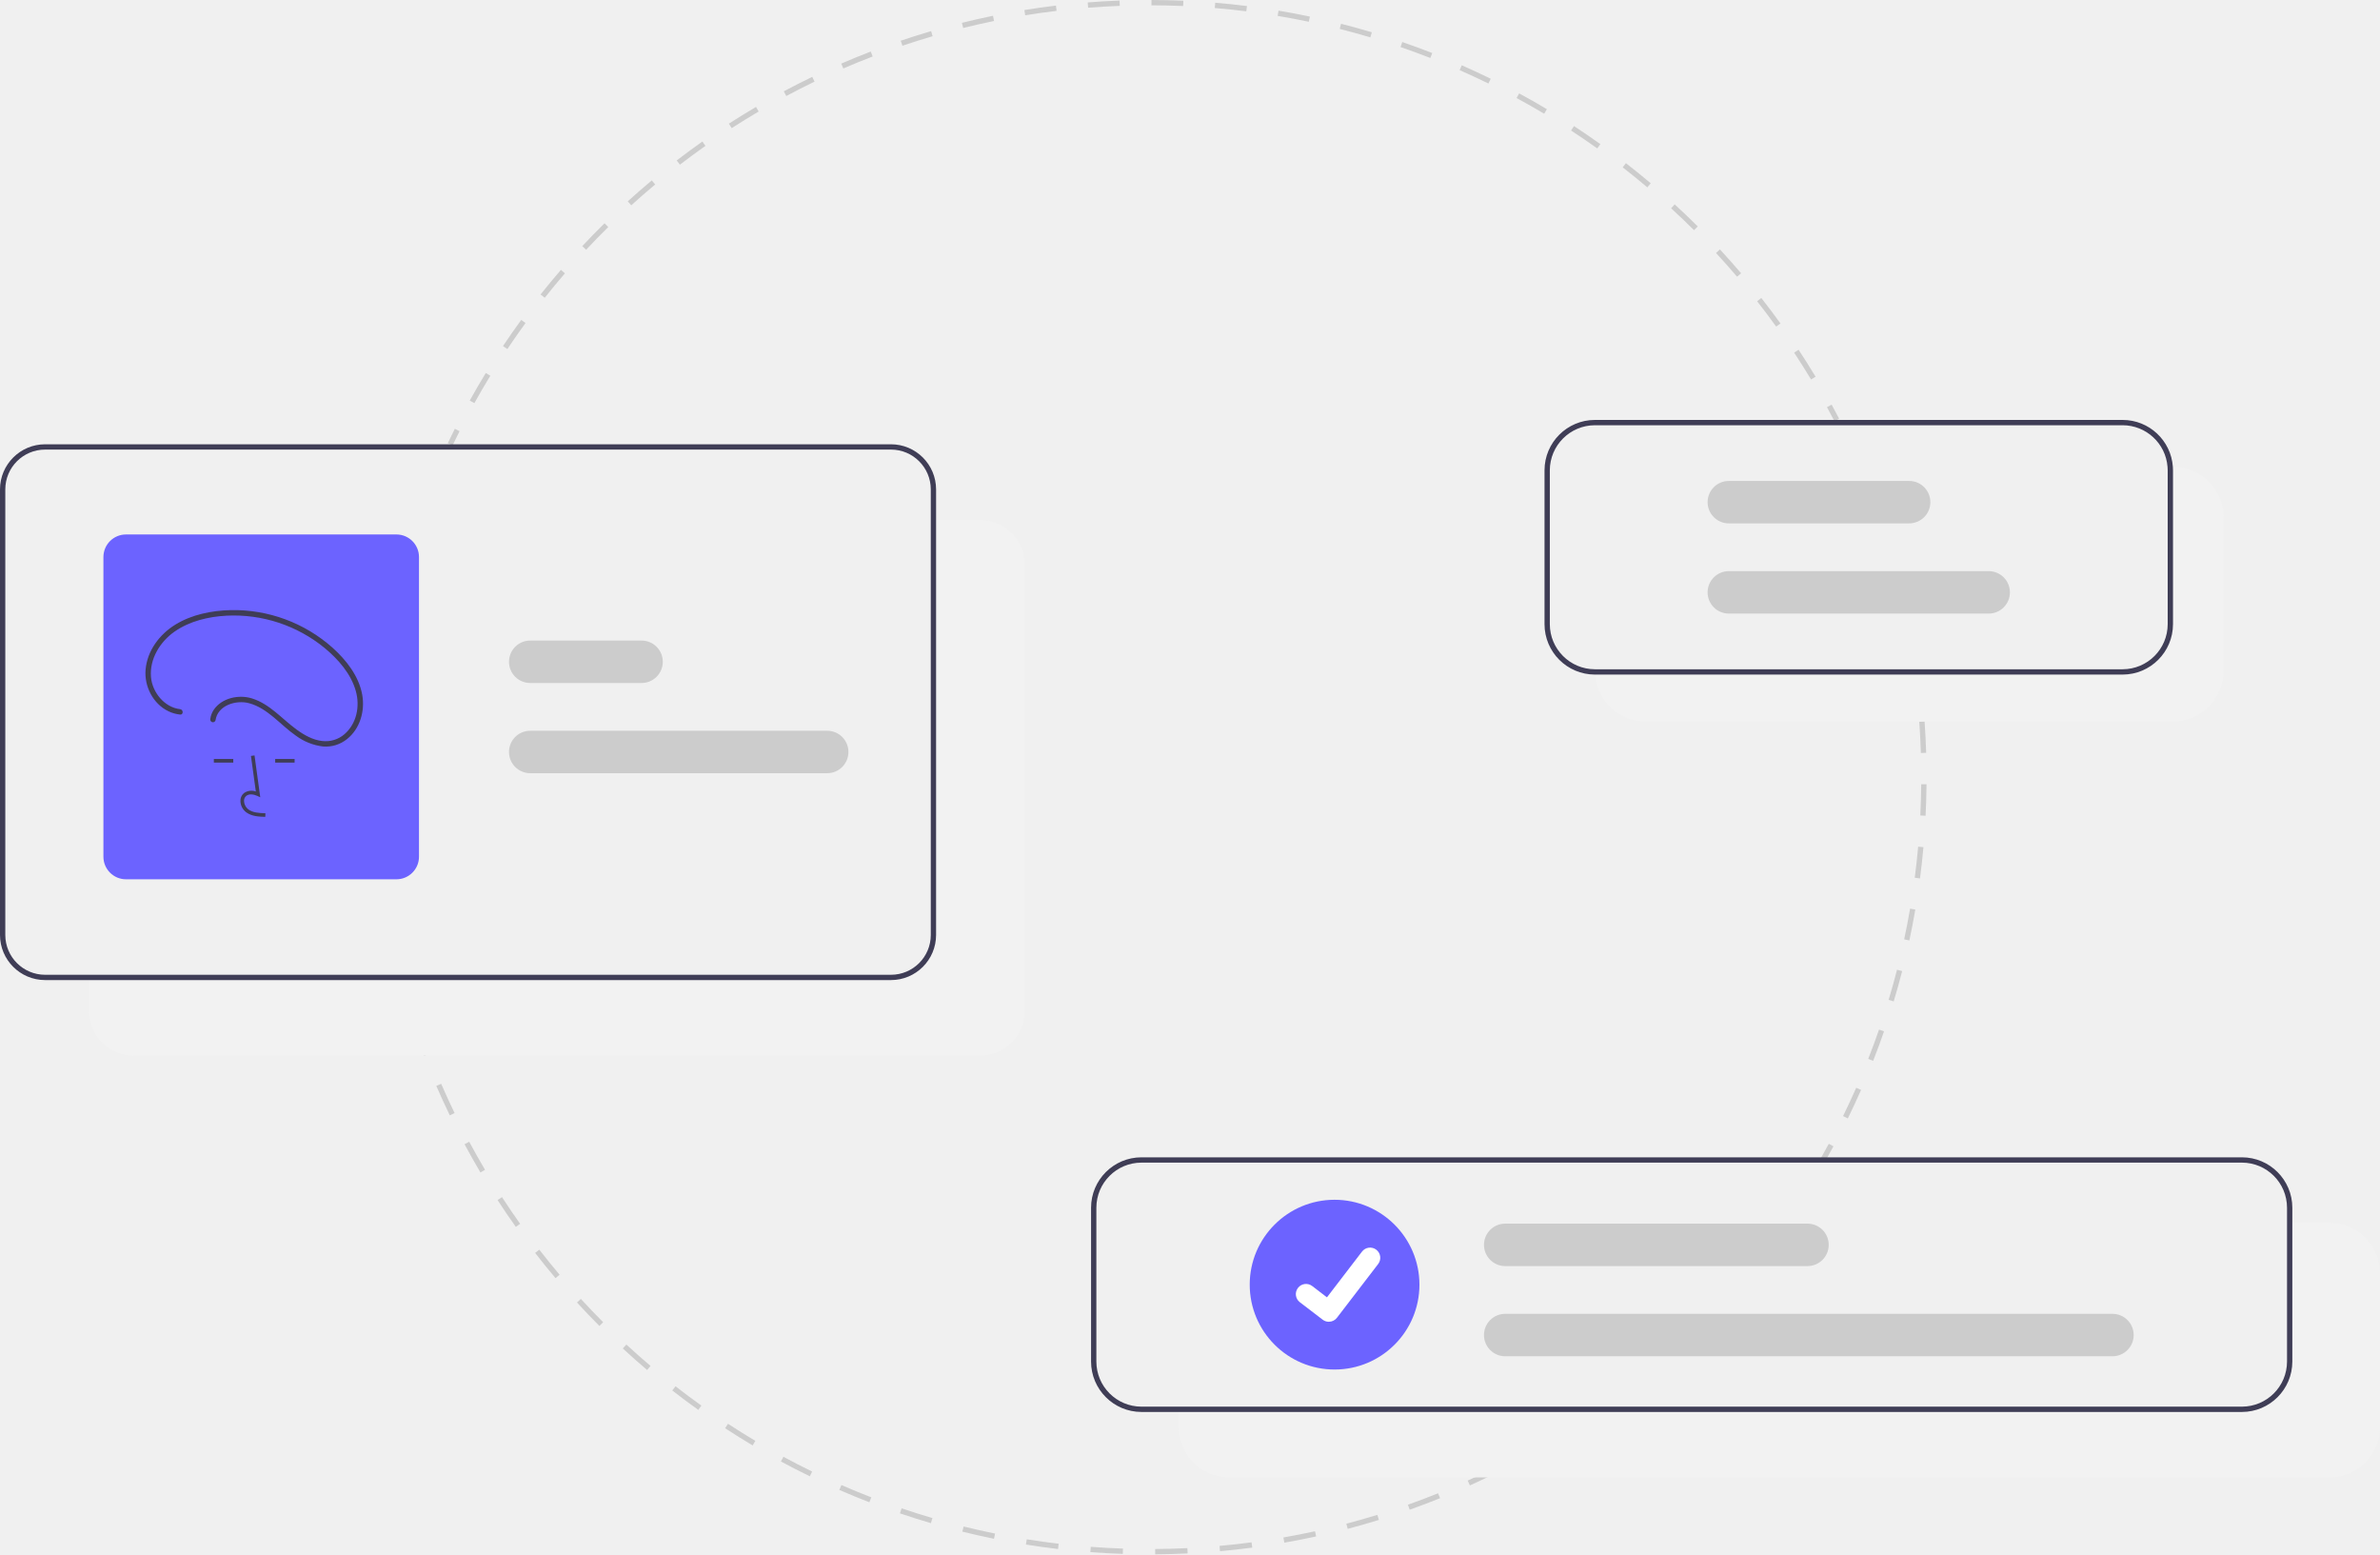
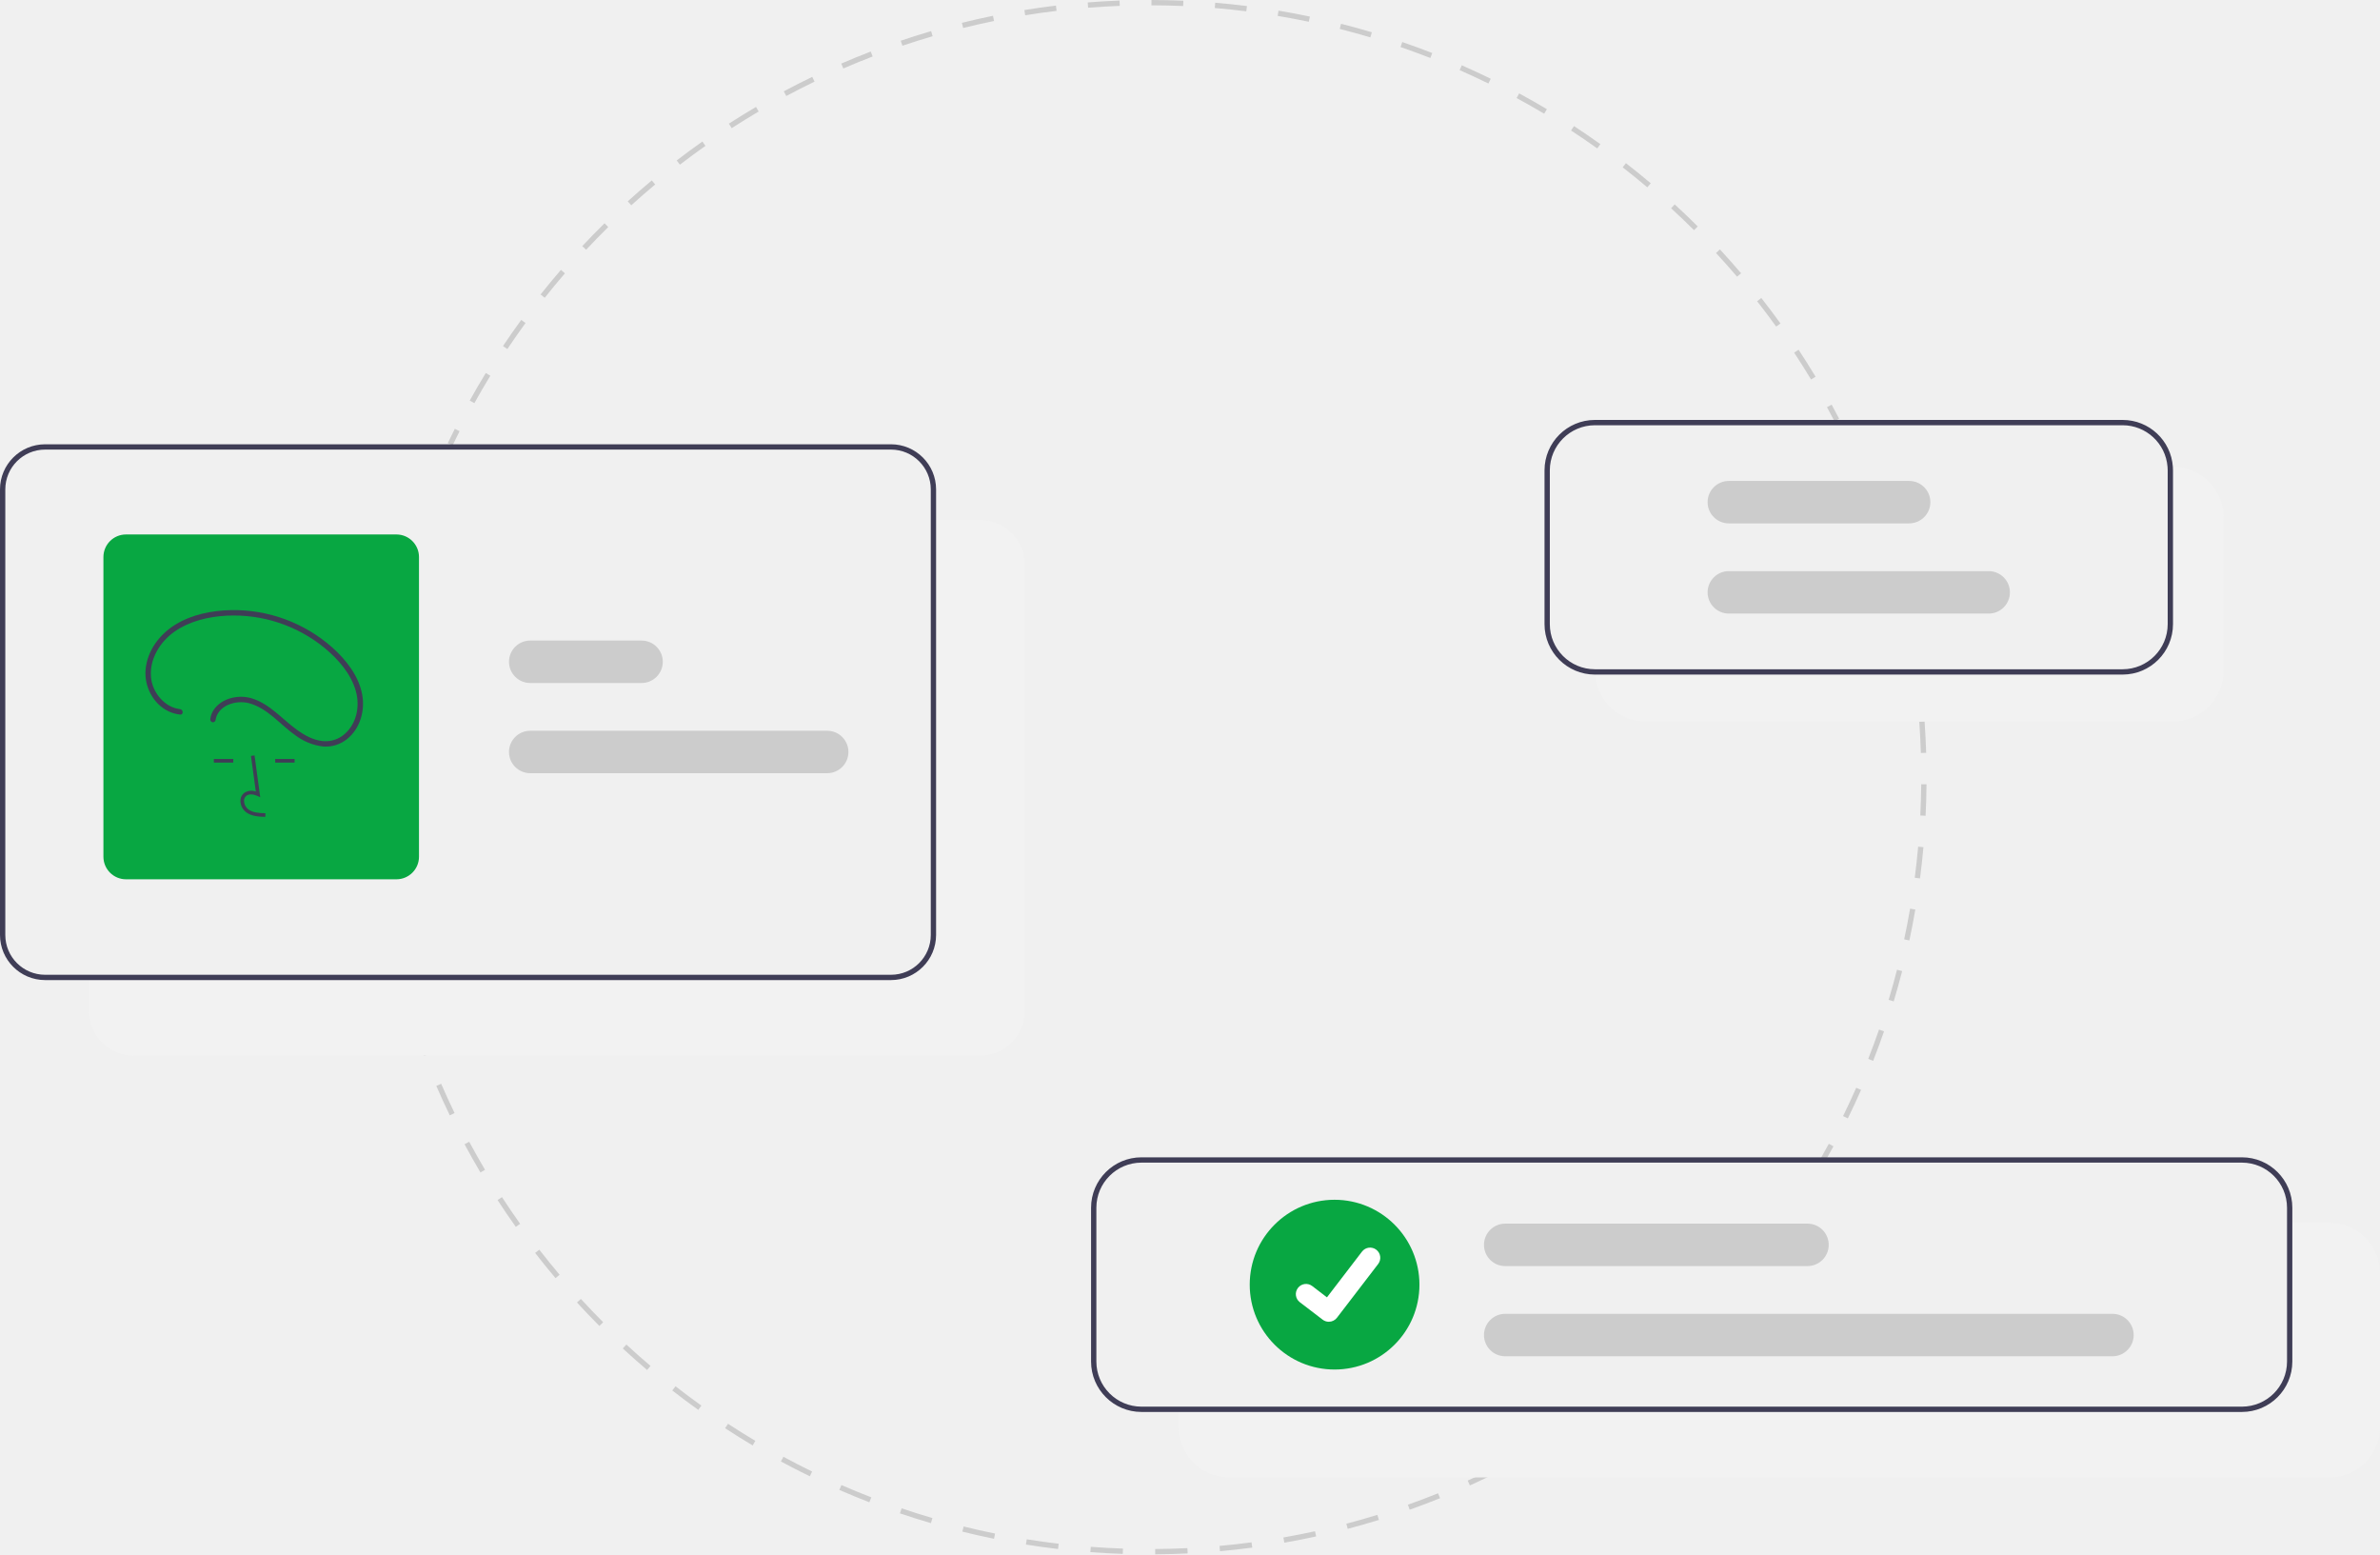
<svg xmlns="http://www.w3.org/2000/svg" data-name="Layer 1" width="897.5" height="585.991" viewBox="0 0 897.5 585.991">
  <path d="M748.235,693.189l-1.118-1.658q2.479-1.671,4.922-3.389l1.151,1.636Q750.731,691.508,748.235,693.189Z" transform="translate(-151.25 -157.0044)" fill="#ccc" />
  <path d="M586.882,742.996l-.014-2c4.044-.029,8.132-.142,12.15-.336l.097,1.998C595.069,742.853,590.953,742.966,586.882,742.996Zm-12.235-.163c-4.061-.138-8.171-.362-12.218-.667l.15-1.994c4.019.303,8.102.526,12.135.662Zm36.671-1.018-.179-1.992c4.014-.36,8.077-.811,12.076-1.339l.262,1.982C619.45,740.999,615.359,741.452,611.318,741.815Zm-61.069-.821c-4.042-.474-8.12-1.039-12.121-1.679l.316-1.975c3.973.635,8.023,1.196,12.038,1.667Zm85.32-2.382-.344-1.97c3.969-.694,7.98-1.482,11.922-2.344l.427,1.954C643.604,737.119,639.565,737.913,635.569,738.611Zm-109.48-1.481c-3.979-.809-7.996-1.713-11.938-2.688l.48-1.941c3.915.968,7.904,1.866,11.856,2.669Zm133.381-3.74-.508-1.935c3.9-1.025,7.831-2.148,11.684-3.336l.59,1.911C667.355,731.227,663.396,732.357,659.469,733.39Zm-157.161-2.145c-3.902-1.142-7.836-2.384-11.693-3.691l.642-1.895c3.831,1.299,7.738,2.532,11.613,3.666Zm180.54-5.068L682.179,724.293c3.8-1.35,7.623-2.799,11.363-4.307l.748,1.854C690.524,723.359,686.675,724.819,682.848,726.178Zm-203.758-2.804c-3.797-1.469-7.611-3.037-11.335-4.661l.799-1.833c3.699,1.613,7.487,3.17,11.258,4.629Zm226.45-6.348-.826-1.821c3.678-1.667,7.366-3.432,10.962-5.247l.901,1.785C712.957,713.57,709.243,715.348,705.54,717.026Zm-248.913-3.446c-3.655-1.78-7.322-3.662-10.9-5.594l.95-1.76c3.553,1.918,7.195,3.788,10.825,5.556ZM727.385,706.002l-.975-1.746c3.523-1.967,7.051-4.035,10.485-6.146l1.047,1.704C734.484,701.939,730.932,704.021,727.385,706.002Zm-292.311-4.061c-3.489-2.077-6.984-4.259-10.39-6.484l1.094-1.674c3.383,2.21,6.854,4.377,10.319,6.439Zm-20.499-13.395c-3.302-2.36-6.603-4.825-9.811-7.325l1.229-1.577c3.186,2.483,6.464,4.931,9.744,7.275Zm-19.307-15.05c-3.1-2.631-6.184-5.36-9.166-8.112l1.356-1.47c2.962,2.733,6.025,5.444,9.104,8.057Zm-17.985-16.596c-2.868-2.876-5.714-5.851-8.459-8.842l1.474-1.353c2.726,2.971,5.552,5.925,8.401,8.782ZM360.74,638.875c-2.616-3.099-5.204-6.298-7.694-9.51l1.581-1.226c2.473,3.189,5.044,6.367,7.642,9.445ZM345.755,619.544c-2.351-3.309-4.665-6.711-6.875-10.113l1.677-1.09c2.195,3.379,4.493,6.759,6.828,10.045ZM332.433,599.041c-2.068-3.492-4.088-7.075-6.006-10.647l1.762-.946c1.905,3.548,3.912,7.106,5.965,10.575Zm-11.56-21.535c-1.767-3.649-3.48-7.387-5.093-11.107l1.835-.795c1.601,3.695,3.303,7.406,5.058,11.031Zm-9.713-22.415c-1.456-3.789-2.851-7.658-4.145-11.5l1.895-.639c1.286,3.816,2.67,7.659,4.117,11.421Z" transform="translate(-151.25 -157.0044)" fill="#ccc" />
  <path d="M303.322,531.808q-.838-2.887-1.618-5.799l1.932-.518q.774,2.892,1.607,5.759Z" transform="translate(-151.25 -157.0044)" fill="#ccc" />
  <path d="M873.943,417.392q-.332-2.977-.723-5.935l1.983-.263q.394,2.979.729,5.976Z" transform="translate(-151.25 -157.0044)" fill="#ccc" />
  <path d="M848.066,578.66l-1.796-.879c1.718-3.51,3.388-7.104,4.963-10.684l1.831.806C851.477,571.507,849.796,575.126,848.066,578.66Zm9.552-21.71-1.862-.73c1.427-3.638,2.799-7.356,4.077-11.052l1.89.653C860.437,549.542,859.056,553.286,857.618,556.95Zm7.754-22.416-1.916-.576c1.127-3.749,2.192-7.567,3.163-11.349l1.937.498C867.579,526.914,866.507,530.759,865.372,534.534Zm5.9-22.975-1.956-.418c.817-3.823,1.567-7.715,2.228-11.57l1.971.338C872.851,503.791,872.096,507.71,871.273,511.559Zm4.013-23.381-1.983-.258c.504-3.871.936-7.812,1.284-11.713l1.992.178C876.228,480.313,875.793,484.281,875.285,488.178Zm2.11-23.63-1.998-.098c.191-3.898.305-7.862.34-11.779l2,.018C877.702,456.633,877.587,460.623,877.395,464.548Zm-1.785-23.662c-.12-3.91-.321-7.868-.598-11.764l1.995-.142c.278,3.922.48,7.907.602,11.844Z" transform="translate(-151.25 -157.0044)" fill="#ccc" />
  <path d="M839.736,594.437l-1.739-.987q1.474-2.597,2.896-5.227l1.759.951Q841.221,591.822,839.736,594.437Z" transform="translate(-151.25 -157.0044)" fill="#ccc" />
  <path d="M321.923,324.933l-1.805-.86q1.296-2.719,2.647-5.408l1.787.897Q323.211,322.233,321.923,324.933Z" transform="translate(-151.25 -157.0044)" fill="#ccc" />
  <path d="M330.136,308.993l-1.749-.971c1.939-3.494,3.977-6.993,6.056-10.401l1.707,1.042C334.085,302.048,332.062,305.523,330.136,308.993Zm504.064-8.926c-2.043-3.392-4.187-6.792-6.373-10.105l1.669-1.102c2.201,3.336,4.36,6.76,6.417,10.174Zm-491.615-11.481-1.663-1.11c2.219-3.322,4.537-6.644,6.89-9.872l1.616,1.178C347.092,281.988,344.789,285.287,342.585,288.586Zm478.46-8.46c-2.318-3.218-4.734-6.432-7.18-9.551l1.574-1.234c2.463,3.141,4.895,6.376,7.229,9.616Zm-464.378-10.86-1.567-1.243c2.484-3.13,5.066-6.25,7.673-9.274l1.514,1.307C361.698,263.058,359.134,266.157,356.667,269.266Zm449.634-7.941c-2.575-3.021-5.246-6.027-7.937-8.935l1.468-1.358c2.71,2.928,5.398,5.954,7.991,8.996ZM372.278,251.164l-1.46-1.367c2.728-2.914,5.555-5.812,8.403-8.615l1.403,1.425C377.795,245.391,374.987,248.27,372.278,251.164Zm417.79-7.378c-2.81-2.798-5.717-5.577-8.641-8.259l1.352-1.474c2.944,2.701,5.871,5.499,8.7,8.316ZM389.311,234.398l-1.344-1.481c2.957-2.682,6.01-5.34,9.076-7.9l1.282,1.535C395.28,229.094,392.247,231.734,389.311,234.398Zm383.145-6.771c-3.031-2.561-6.156-5.094-9.288-7.528l1.227-1.579c3.154,2.451,6.3,5.001,9.352,7.58Zm-364.803-8.547-1.218-1.586c3.165-2.431,6.425-4.83,9.689-7.132l1.152,1.635C414.032,214.283,410.795,216.666,407.652,219.08Zm345.927-6.124c-3.231-2.305-6.553-4.574-9.874-6.744l1.094-1.674c3.344,2.185,6.688,4.469,9.942,6.791ZM427.179,205.314,426.095,203.633c3.353-2.164,6.798-4.288,10.239-6.313l1.015,1.724C433.931,201.056,430.51,203.165,427.179,205.314Zm306.381-5.436c-3.406-2.031-6.904-4.021-10.396-5.912l.953-1.759c3.516,1.905,7.038,3.908,10.468,5.953Zm-285.795-6.682-.943-1.764c3.522-1.883,7.129-3.716,10.721-5.45l.869,1.801C454.846,189.505,451.264,191.327,447.765,193.196Zm264.768-4.71c-3.574-1.749-7.225-3.443-10.851-5.036l.804-1.831c3.651,1.604,7.327,3.31,10.925,5.071Zm-243.261-5.67-.794-1.836c3.66-1.583,7.405-3.113,11.131-4.546l.718,1.867C476.626,179.724,472.907,181.243,469.272,182.816Zm221.36-3.95c-3.697-1.444-7.476-2.832-11.233-4.124l.65-1.892c3.783,1.301,7.588,2.698,11.311,4.152Zm-199.077-4.619-.64-1.895c3.784-1.278,7.641-2.493,11.464-3.611l.561,1.92C499.143,171.771,495.312,172.978,491.555,174.247Zm176.448-3.16c-3.808-1.135-7.69-2.205-11.539-3.181l.491-1.938c3.876.982,7.785,2.06,11.619,3.202Zm-153.542-3.538-.481-1.941c3.874-.96,7.817-1.853,11.719-2.65l.401,1.959C522.225,165.709,518.309,166.595,514.462,167.549Zm130.338-2.342c-3.871-.812-7.822-1.557-11.745-2.212l.33-1.973c3.95.66,7.929,1.41,11.826,2.228Zm-106.944-2.444-.32-1.975c3.941-.639,7.951-1.204,11.916-1.679l.238,1.985C545.752,161.566,541.77,162.128,537.856,162.762Zm83.373-1.495c-3.927-.491-7.926-.909-11.886-1.24l.167-1.993c3.988.333,8.015.753,11.969,1.249Zm-59.646-1.355-.157-1.994c3.979-.313,8.021-.549,12.013-.701l.076,1.999C569.55,159.367,565.535,159.601,561.583,159.913Zm35.832-.639c-3.96-.169-7.98-.26-11.949-.27l.005-2c3.995.01,8.042.101,12.029.271Z" transform="translate(-151.25 -157.0044)" fill="#ccc" />
  <path d="M843.018,315.788q-1.382-2.654-2.816-5.274l1.754-.96q1.444,2.639,2.835,5.311Z" transform="translate(-151.25 -157.0044)" fill="#ccc" />
  <path d="M520.75,353.003h-18.5v156.5a15.018,15.018,0,0,1-15,15H184.75v13.5a17.024,17.024,0,0,0,17,17h319a17.024,17.024,0,0,0,17-17v-168A17.024,17.024,0,0,0,520.75,353.003Z" transform="translate(-151.25 -157.0044)" fill="#f2f2f2" />
  <path d="M487.25,324.503h-319a17.024,17.024,0,0,0-17,17v168a17.024,17.024,0,0,0,17,17h319a17.024,17.024,0,0,0,17-17v-168A17.024,17.024,0,0,0,487.25,324.503Zm15,185a15.018,15.018,0,0,1-15,15h-319a15.018,15.018,0,0,1-15-15v-168a15.018,15.018,0,0,1,15-15h319a15.018,15.018,0,0,1,15,15Z" transform="translate(-151.25 -157.0044)" fill="#3f3d56" />
  <path d="M463.191,448.503h-112a8,8,0,1,1,0-16h112a8,8,0,0,1,0,16Z" transform="translate(-151.25 -157.0044)" fill="#ccc" />
  <path d="M393.191,414.503h-42a8,8,0,1,1,0-16h42a8,8,0,0,1,0,16Z" transform="translate(-151.25 -157.0044)" fill="#ccc" />
-   <path d="M300.75,488.503h-102a8.51,8.51,0,0,1-8.5-8.5v-113a8.51,8.51,0,0,1,8.5-8.5h102a8.51,8.51,0,0,1,8.5,8.5v113A8.51,8.51,0,0,1,300.75,488.503Z" transform="translate(-151.25 -157.0044)" fill="#6c63ff" />
+   <path d="M300.75,488.503h-102a8.51,8.51,0,0,1-8.5-8.5v-113a8.51,8.51,0,0,1,8.5-8.5h102a8.51,8.51,0,0,1,8.5,8.5v113A8.51,8.51,0,0,1,300.75,488.503Z" transform="translate(-151.25 -157.0044)" fill="#08a742" />
  <path d="M251.294,464.966c-2.249-.063-5.048-.141-7.203-1.716a5.533,5.533,0,0,1-2.177-4.131,3.721,3.721,0,0,1,1.265-3.056,4.802,4.802,0,0,1,4.543-.654l-1.836-13.418,1.348-.185,2.159,15.775-1.125-.516c-1.305-.599-3.096-.903-4.209.038a2.39,2.39,0,0,0-.784,1.969,4.181,4.181,0,0,0,1.62,3.08c1.677,1.226,3.908,1.384,6.439,1.455Z" transform="translate(-151.25 -157.0044)" fill="#3f3d56" />
  <rect x="80.643" y="286.144" width="7.327" height="1.36" fill="#3f3d56" />
  <rect x="103.77" y="286.144" width="7.327" height="1.36" fill="#3f3d56" />
  <path d="M219.163,424.362c-5.9-.673-10.47-6.326-10.972-12.063-.597-6.824,3.377-13.306,8.829-17.135,5.702-4.005,12.806-5.677,19.679-6.045a54.085,54.085,0,0,1,36.969,12.185c5.15,4.278,9.96,9.727,11.783,16.308,1.583,5.716.295,12.191-4.302,16.194a10.868,10.868,0,0,1-8.34,2.568c-3.567-.37-6.858-2.246-9.707-4.317-5.542-4.029-10.091-9.642-16.843-11.748-4.951-1.544-11.375-.185-14.4,4.292a8.149,8.149,0,0,0-1.301,3.414,1.057,1.057,0,0,0,.713,1.255,1.027,1.027,0,0,0,1.255-.713c.794-5.639,7.728-7.743,12.593-6.455,7.094,1.878,11.856,8.208,17.676,12.23a21.48,21.48,0,0,0,10.294,4.109,12.782,12.782,0,0,0,8.981-2.759c4.972-3.926,6.874-10.679,5.774-16.759-1.273-7.041-6.012-13.075-11.212-17.747a56.083,56.083,0,0,0-38.327-14.159c-7.192.165-14.697,1.65-20.893,5.452-6.01,3.687-10.656,9.857-11.263,17.028-.534,6.312,2.852,12.914,8.665,15.679a13.57,13.57,0,0,0,4.348,1.227c1.303.149,1.292-1.893,0-2.041Z" transform="translate(-151.25 -157.0044)" fill="#3f3d56" />
  <path d="M1029.75,618.003h-16.06v52.32a17.024,17.024,0,0,1-17,17H595.75v7.68a19.017,19.017,0,0,0,19,19h415a19.017,19.017,0,0,0,19-19v-58A19.017,19.017,0,0,0,1029.75,618.003Z" transform="translate(-151.25 -157.0044)" fill="#f2f2f2" />
  <path d="M996.69,593.323h-415a19.017,19.017,0,0,0-19,19v58a19.017,19.017,0,0,0,19,19h415a19.017,19.017,0,0,0,19-19v-58A19.017,19.017,0,0,0,996.69,593.323Zm17,77a17.024,17.024,0,0,1-17,17h-415a17.024,17.024,0,0,1-17-17v-58a17.024,17.024,0,0,1,17-17h415a17.024,17.024,0,0,1,17,17Z" transform="translate(-151.25 -157.0044)" fill="#3f3d56" />
-   <path d="M654.521,609.326a32,32,0,1,0,32,32A32.037,32.037,0,0,0,654.521,609.326Z" transform="translate(-151.25 -157.0044)" fill="#6c63ff" />
+   <path d="M654.521,609.326a32,32,0,1,0,32,32A32.037,32.037,0,0,0,654.521,609.326Z" transform="translate(-151.25 -157.0044)" fill="#08a742" />
  <path d="M947.86,668.326h-229a8,8,0,1,1,0-16h229a8,8,0,0,1,0,16Z" transform="translate(-151.25 -157.0044)" fill="#ccc" />
  <path d="M832.86,634.326h-114a8,8,0,1,1,0-16h114a8,8,0,0,1,0,16Z" transform="translate(-151.25 -157.0044)" fill="#ccc" />
  <path id="b075a903-93c9-45c1-bbfc-445555d45864-123" data-name="Path 395" d="M652.351,655.318a3.812,3.812,0,0,1-2.293-.762l-.041-.031-8.638-6.608a3.839,3.839,0,0,1,4.671-6.093l5.595,4.29L664.866,628.867a3.837,3.837,0,0,1,5.38-.711l.001.001-.082.114.084-.114a3.842,3.842,0,0,1,.71,5.381l-15.551,20.279a3.839,3.839,0,0,1-3.053,1.497Z" transform="translate(-151.25 -157.0044)" fill="#fff" />
  <path d="M970.75,333.003h-2.12q.06.645.06,1.32v58a17.024,17.024,0,0,1-17,17H752.75v.68c0,.44.02.88.05,1.32a19.004,19.004,0,0,0,18.95,17.68h199a19.017,19.017,0,0,0,19-19v-58A19.017,19.017,0,0,0,970.75,333.003Z" transform="translate(-151.25 -157.0044)" fill="#f2f2f2" />
  <path d="M970.64,333.003a19.004,19.004,0,0,0-18.95-17.68h-199a19.017,19.017,0,0,0-19,19v58a19.017,19.017,0,0,0,19,19h199a19.017,19.017,0,0,0,19-19v-58C970.69,333.883,970.67,333.443,970.64,333.003Zm-1.95,59.32a17.024,17.024,0,0,1-17,17h-199a17.024,17.024,0,0,1-17-17v-58a17.024,17.024,0,0,1,17-17h199a17.016,17.016,0,0,1,16.94,15.68q.06.645.06,1.32Z" transform="translate(-151.25 -157.0044)" fill="#3f3d56" />
  <path d="M901.191,388.326h-98a8,8,0,1,1,0-16h98a8,8,0,0,1,0,16Z" transform="translate(-151.25 -157.0044)" fill="#ccc" />
  <path d="M871.191,354.326h-68a8,8,0,1,1,0-16h68a8,8,0,0,1,0,16Z" transform="translate(-151.25 -157.0044)" fill="#ccc" />
</svg>
